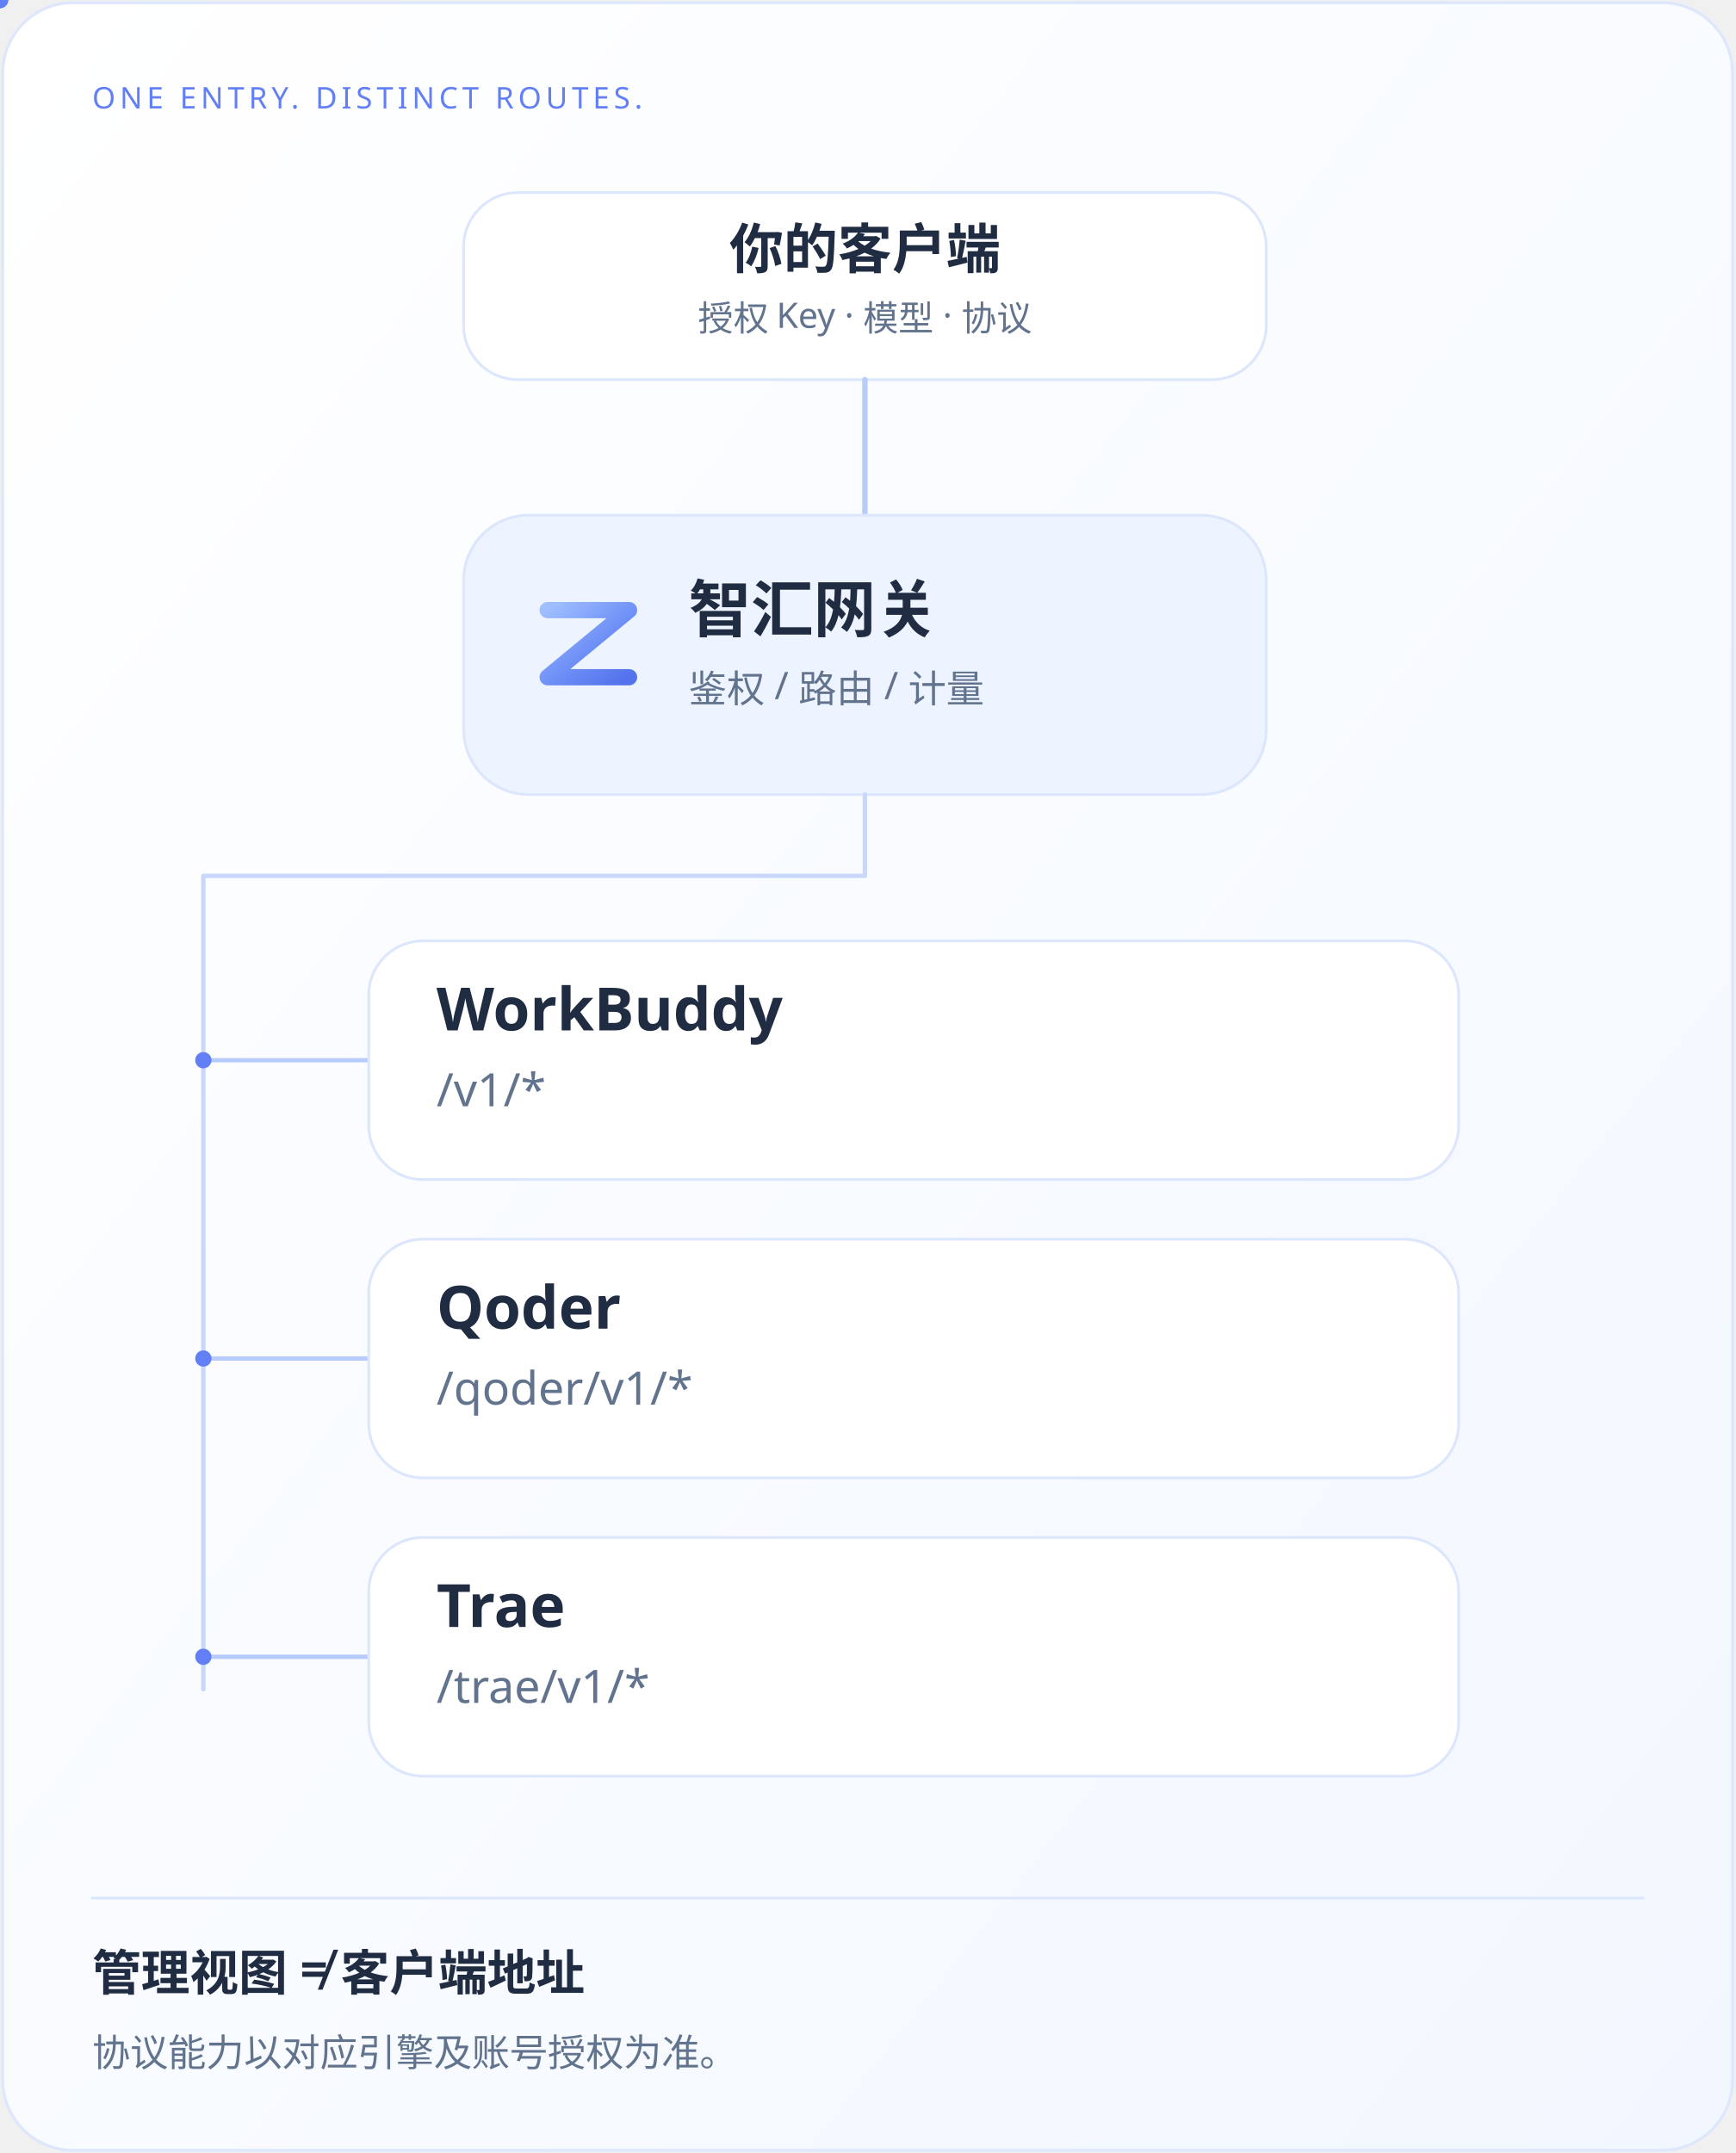
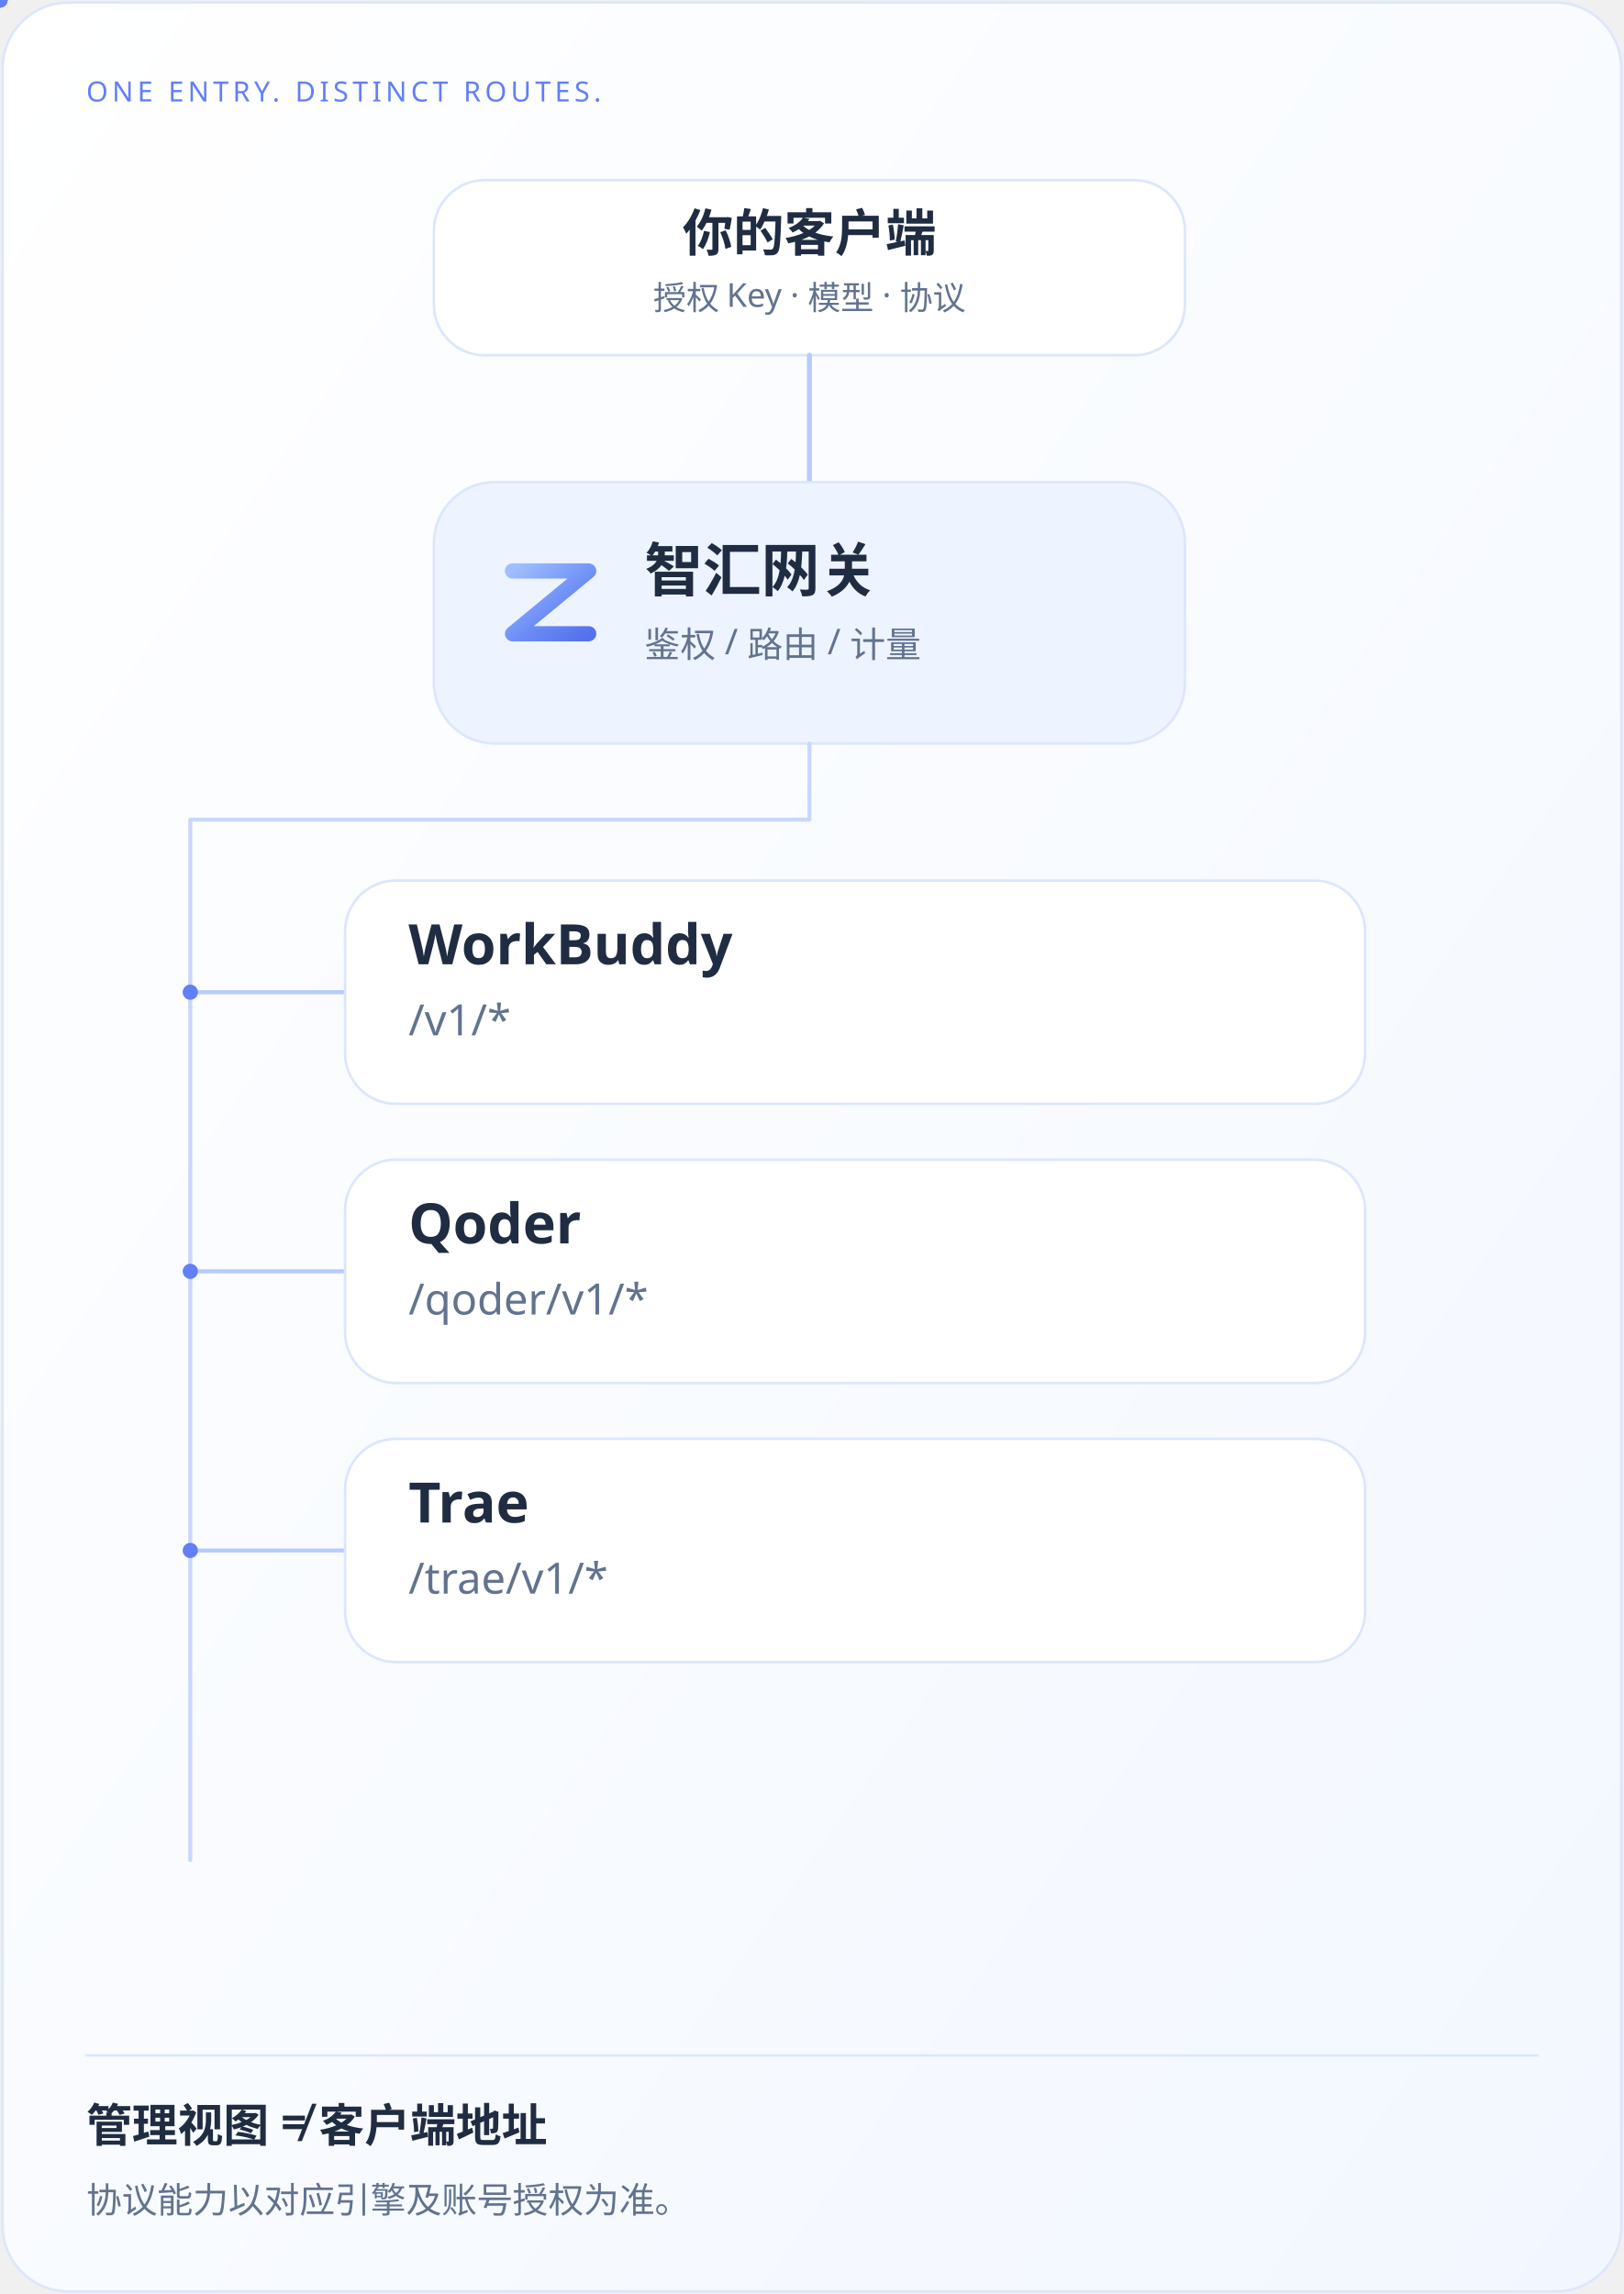
- <svg xmlns="http://www.w3.org/2000/svg" width="640" height="794" viewBox="0 0 640 794" role="img" aria-labelledby="title desc">
+ <svg xmlns="http://www.w3.org/2000/svg" width="640" height="904" viewBox="0 0 640 904" role="img" aria-labelledby="title desc">
  <defs>
    <linearGradient id="paper" x1="0" y1="0" x2="1" y2="1">
      <stop stop-color="#ffffff" />
      <stop offset="1" stop-color="#f2f7ff" />
    </linearGradient>
    <linearGradient id="blue" x1="0" y1="0" x2="1" y2="1">
      <stop stop-color="#9ebeff" />
      <stop offset=".58" stop-color="#6c8df6" />
      <stop offset="1" stop-color="#5472eb" />
    </linearGradient>
    <radialGradient id="halo">
      <stop stop-color="#dceaff" stop-opacity=".95" />
      <stop offset="1" stop-color="#eaf3ff" stop-opacity="0" />
    </radialGradient>
  </defs>
  <style>@media(prefers-reduced-motion:reduce){.travel{display:none}}</style>
-   <rect x="1" y="1" width="638" height="792" rx="26" fill="url(#paper)" stroke="#dce6fc" />
+   <rect x="1" y="1" width="638" height="902" rx="26" fill="url(#paper)" stroke="#dce6fc" />
  <text x="34" y="40" fill="#627ff5" font-family="'Bahnschrift', 'DIN Alternate', 'Microsoft YaHei', 'PingFang SC', sans-serif" font-size="11" font-weight="400" letter-spacing="1.6">ONE ENTRY. DISTINCT ROUTES.</text>
  <rect x="171" y="71" width="296" height="69" rx="20" fill="#ffffff" stroke="#dce6fc" />
  <text x="319" y="99" fill="#202c42" font-family="'Bahnschrift', 'DIN Alternate', 'Microsoft YaHei', 'PingFang SC', sans-serif" font-size="20" font-weight="700" text-anchor="middle">你的客户端</text>
  <text x="319" y="122" fill="#62738e" font-family="'Bahnschrift', 'DIN Alternate', 'Microsoft YaHei', 'PingFang SC', sans-serif" font-size="13" font-weight="400" text-anchor="middle">授权 Key · 模型 · 协议</text>
  <path d="M319 140 V190" fill="none" stroke="#b8ccfb" stroke-width="2" stroke-linecap="round" stroke-linejoin="round" />
  <circle class="travel" r="3" fill="#627ff5" opacity=".8">
    <animateMotion dur="9s" begin="-2s" repeatCount="indefinite" path="M319 140 V190" />
  </circle>
  <rect x="171" y="190" width="296" height="103" rx="24" fill="#edf3ff" stroke="#dce6fc" />
  <g transform="translate(202 225) scale(0.75)">
    <path d="M0 0 H40 L0 33 H40" fill="none" stroke="url(#blue)" stroke-width="8" stroke-linecap="round" stroke-linejoin="round" />
  </g>
  <text x="254" y="233" fill="#202c42" font-family="'Bahnschrift', 'DIN Alternate', 'Microsoft YaHei', 'PingFang SC', sans-serif" font-size="23" font-weight="700">智汇网关</text>
  <text x="254" y="259" fill="#62738e" font-family="'Bahnschrift', 'DIN Alternate', 'Microsoft YaHei', 'PingFang SC', sans-serif" font-size="14" font-weight="400">鉴权 / 路由 / 计量</text>
-   <path d="M319 293 V323 H75 V623" fill="none" stroke="#c9d8fa" stroke-width="1.6" stroke-linecap="round" stroke-linejoin="round" />
+   <path d="M319 293 V323 H75 V733" fill="none" stroke="#c9d8fa" stroke-width="1.6" stroke-linecap="round" stroke-linejoin="round" />
  <path d="M75 391 H136" fill="none" stroke="#b7ccfc" stroke-width="1.6" stroke-linecap="round" stroke-linejoin="round" />
  <circle class="travel" r="3" fill="#627ff5" opacity=".8">
    <animateMotion dur="9s" begin="-0s" repeatCount="indefinite" path="M75 391 H136" />
  </circle>
  <circle cx="75" cy="391" r="3" fill="#627ff5" />
  <rect x="136" y="347" width="402" height="88" rx="20" fill="#ffffff" stroke="#dce6fc" />
  <text x="161" y="380" fill="#202c42" font-family="'Bahnschrift', 'DIN Alternate', 'Microsoft YaHei', 'PingFang SC', sans-serif" font-size="22" font-weight="600">WorkBuddy</text>
  <text x="161" y="408" fill="#62738e" font-family="'Bahnschrift', 'DIN Alternate', 'Microsoft YaHei', 'PingFang SC', sans-serif" font-size="17" font-weight="400">/v1/*</text>
  <path d="M75 501 H136" fill="none" stroke="#b7ccfc" stroke-width="1.6" stroke-linecap="round" stroke-linejoin="round" />
  <circle class="travel" r="3" fill="#627ff5" opacity=".8">
    <animateMotion dur="9s" begin="-2s" repeatCount="indefinite" path="M75 501 H136" />
  </circle>
  <circle cx="75" cy="501" r="3" fill="#627ff5" />
  <rect x="136" y="457" width="402" height="88" rx="20" fill="#ffffff" stroke="#dce6fc" />
  <text x="161" y="490" fill="#202c42" font-family="'Bahnschrift', 'DIN Alternate', 'Microsoft YaHei', 'PingFang SC', sans-serif" font-size="22" font-weight="600">Qoder</text>
  <text x="161" y="518" fill="#62738e" font-family="'Bahnschrift', 'DIN Alternate', 'Microsoft YaHei', 'PingFang SC', sans-serif" font-size="17" font-weight="400">/qoder/v1/*</text>
  <path d="M75 611 H136" fill="none" stroke="#b7ccfc" stroke-width="1.6" stroke-linecap="round" stroke-linejoin="round" />
  <circle class="travel" r="3" fill="#627ff5" opacity=".8">
    <animateMotion dur="9s" begin="-4s" repeatCount="indefinite" path="M75 611 H136" />
  </circle>
  <circle cx="75" cy="611" r="3" fill="#627ff5" />
  <rect x="136" y="567" width="402" height="88" rx="20" fill="#ffffff" stroke="#dce6fc" />
  <text x="161" y="600" fill="#202c42" font-family="'Bahnschrift', 'DIN Alternate', 'Microsoft YaHei', 'PingFang SC', sans-serif" font-size="22" font-weight="600">Trae</text>
  <text x="161" y="628" fill="#62738e" font-family="'Bahnschrift', 'DIN Alternate', 'Microsoft YaHei', 'PingFang SC', sans-serif" font-size="17" font-weight="400">/trae/v1/*</text>
-   <path d="M34 700 H606" fill="none" stroke="#dce6fc" stroke-width="1" stroke-linecap="round" stroke-linejoin="round" />
-   <text x="34" y="734" fill="#202c42" font-family="'Bahnschrift', 'DIN Alternate', 'Microsoft YaHei', 'PingFang SC', sans-serif" font-size="18" font-weight="600">管理视图 ≠ 客户端地址</text>
-   <text x="34" y="762" fill="#62738e" font-family="'Bahnschrift', 'DIN Alternate', 'Microsoft YaHei', 'PingFang SC', sans-serif" font-size="14" font-weight="400">协议能力以对应引擎及账号授权为准。</text>
+   <path d="M34 810 H606" fill="none" stroke="#dce6fc" stroke-width="1" stroke-linecap="round" stroke-linejoin="round" />
+   <text x="34" y="844" fill="#202c42" font-family="'Bahnschrift', 'DIN Alternate', 'Microsoft YaHei', 'PingFang SC', sans-serif" font-size="18" font-weight="600">管理视图 ≠ 客户端地址</text>
+   <text x="34" y="872" fill="#62738e" font-family="'Bahnschrift', 'DIN Alternate', 'Microsoft YaHei', 'PingFang SC', sans-serif" font-size="14" font-weight="400">协议能力以对应引擎及账号授权为准。</text>
</svg>
